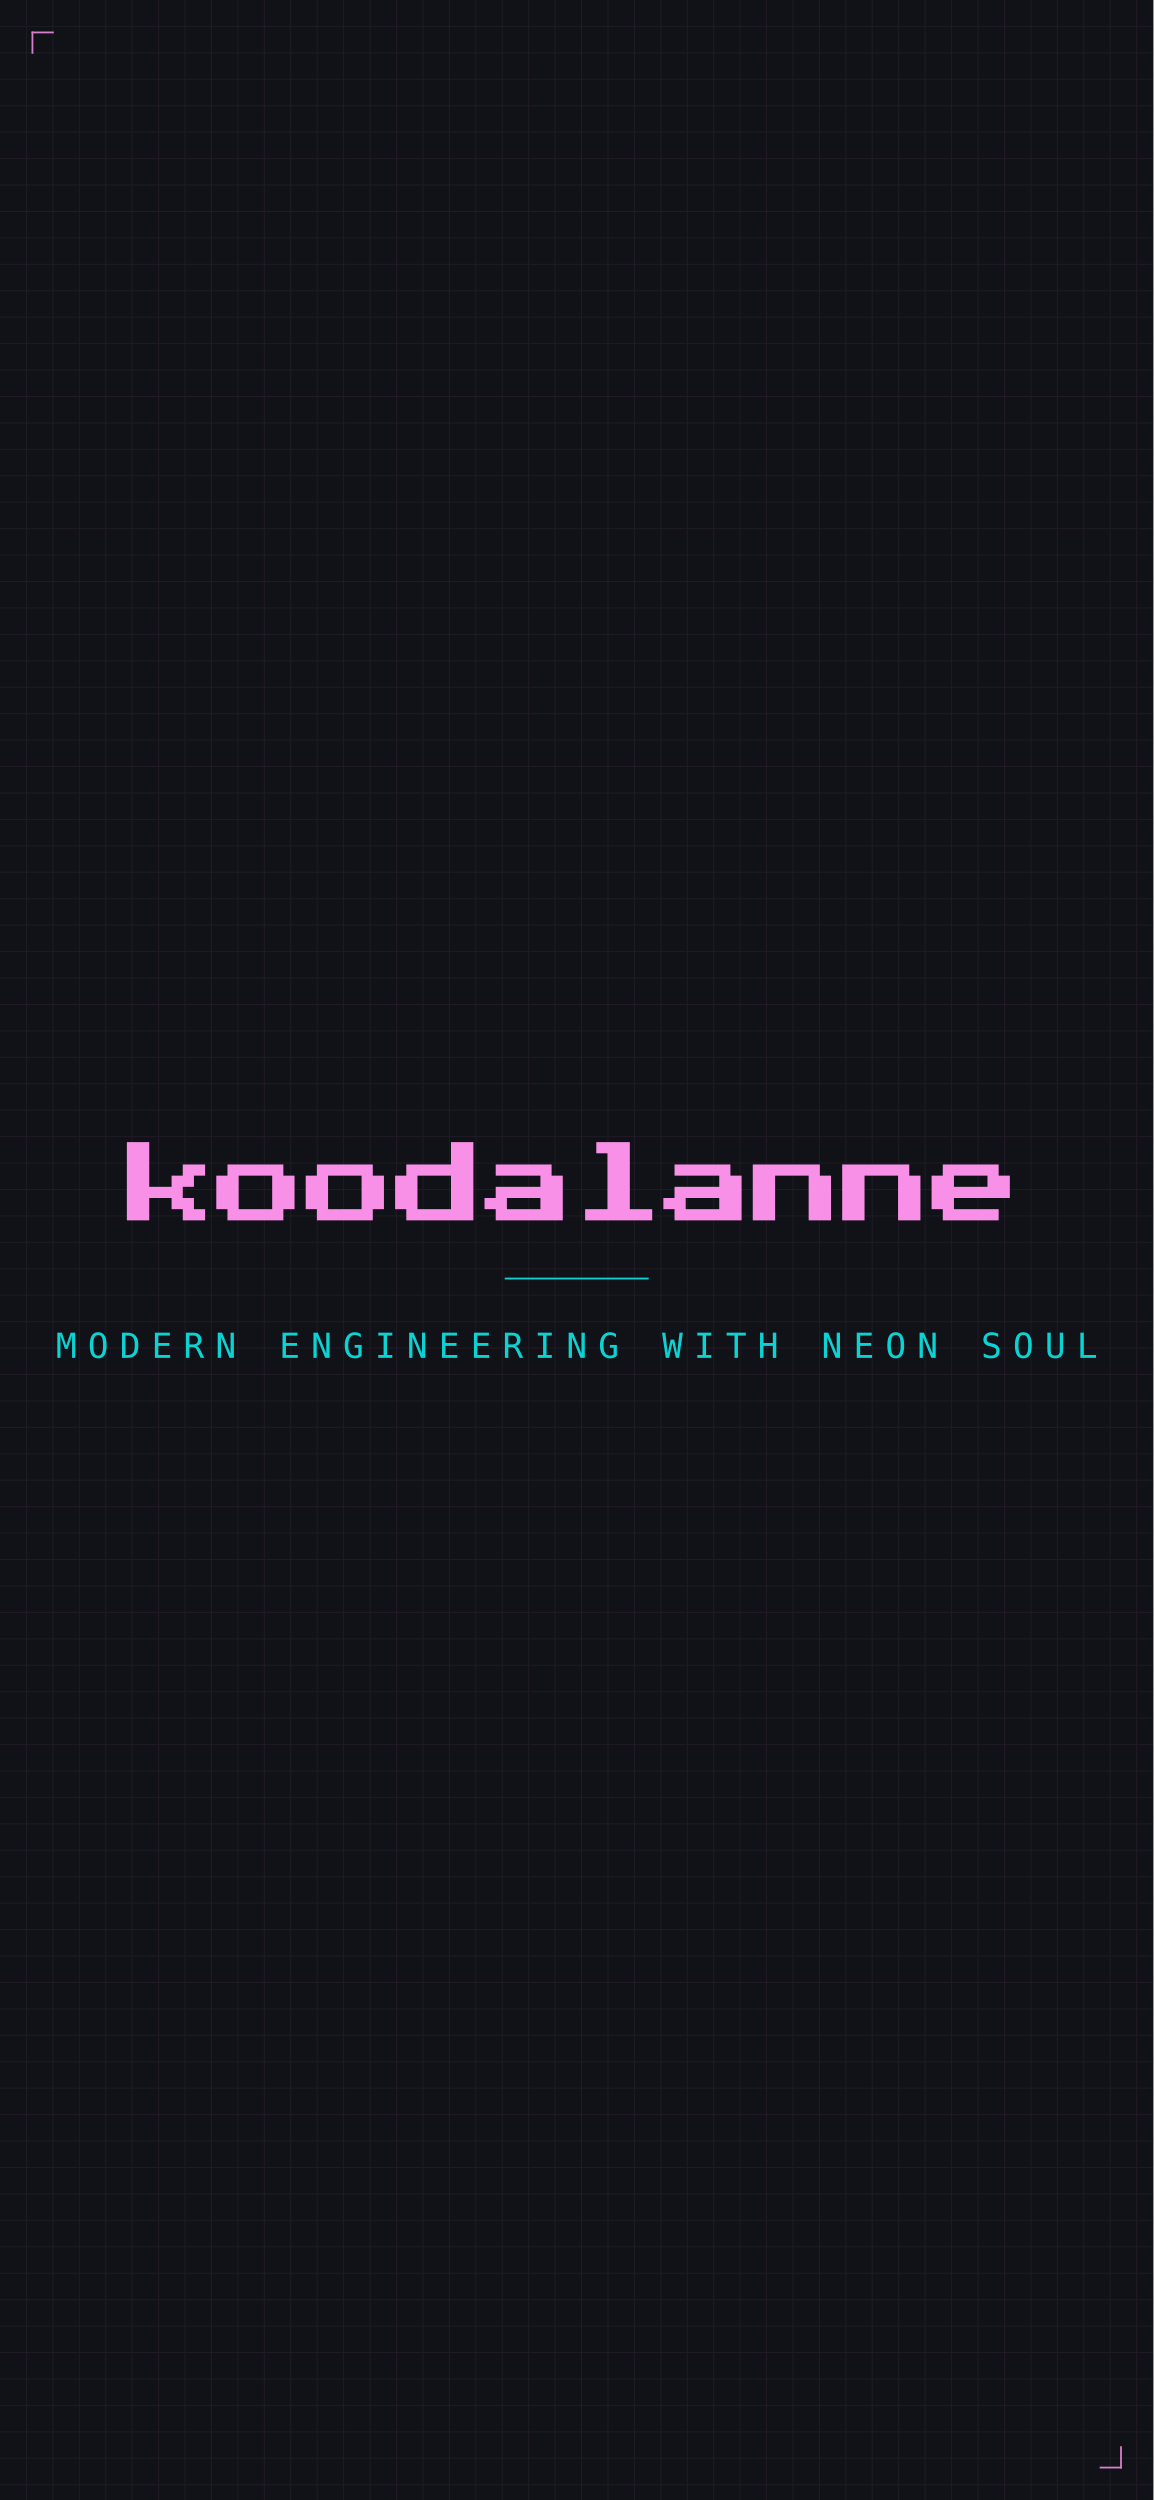
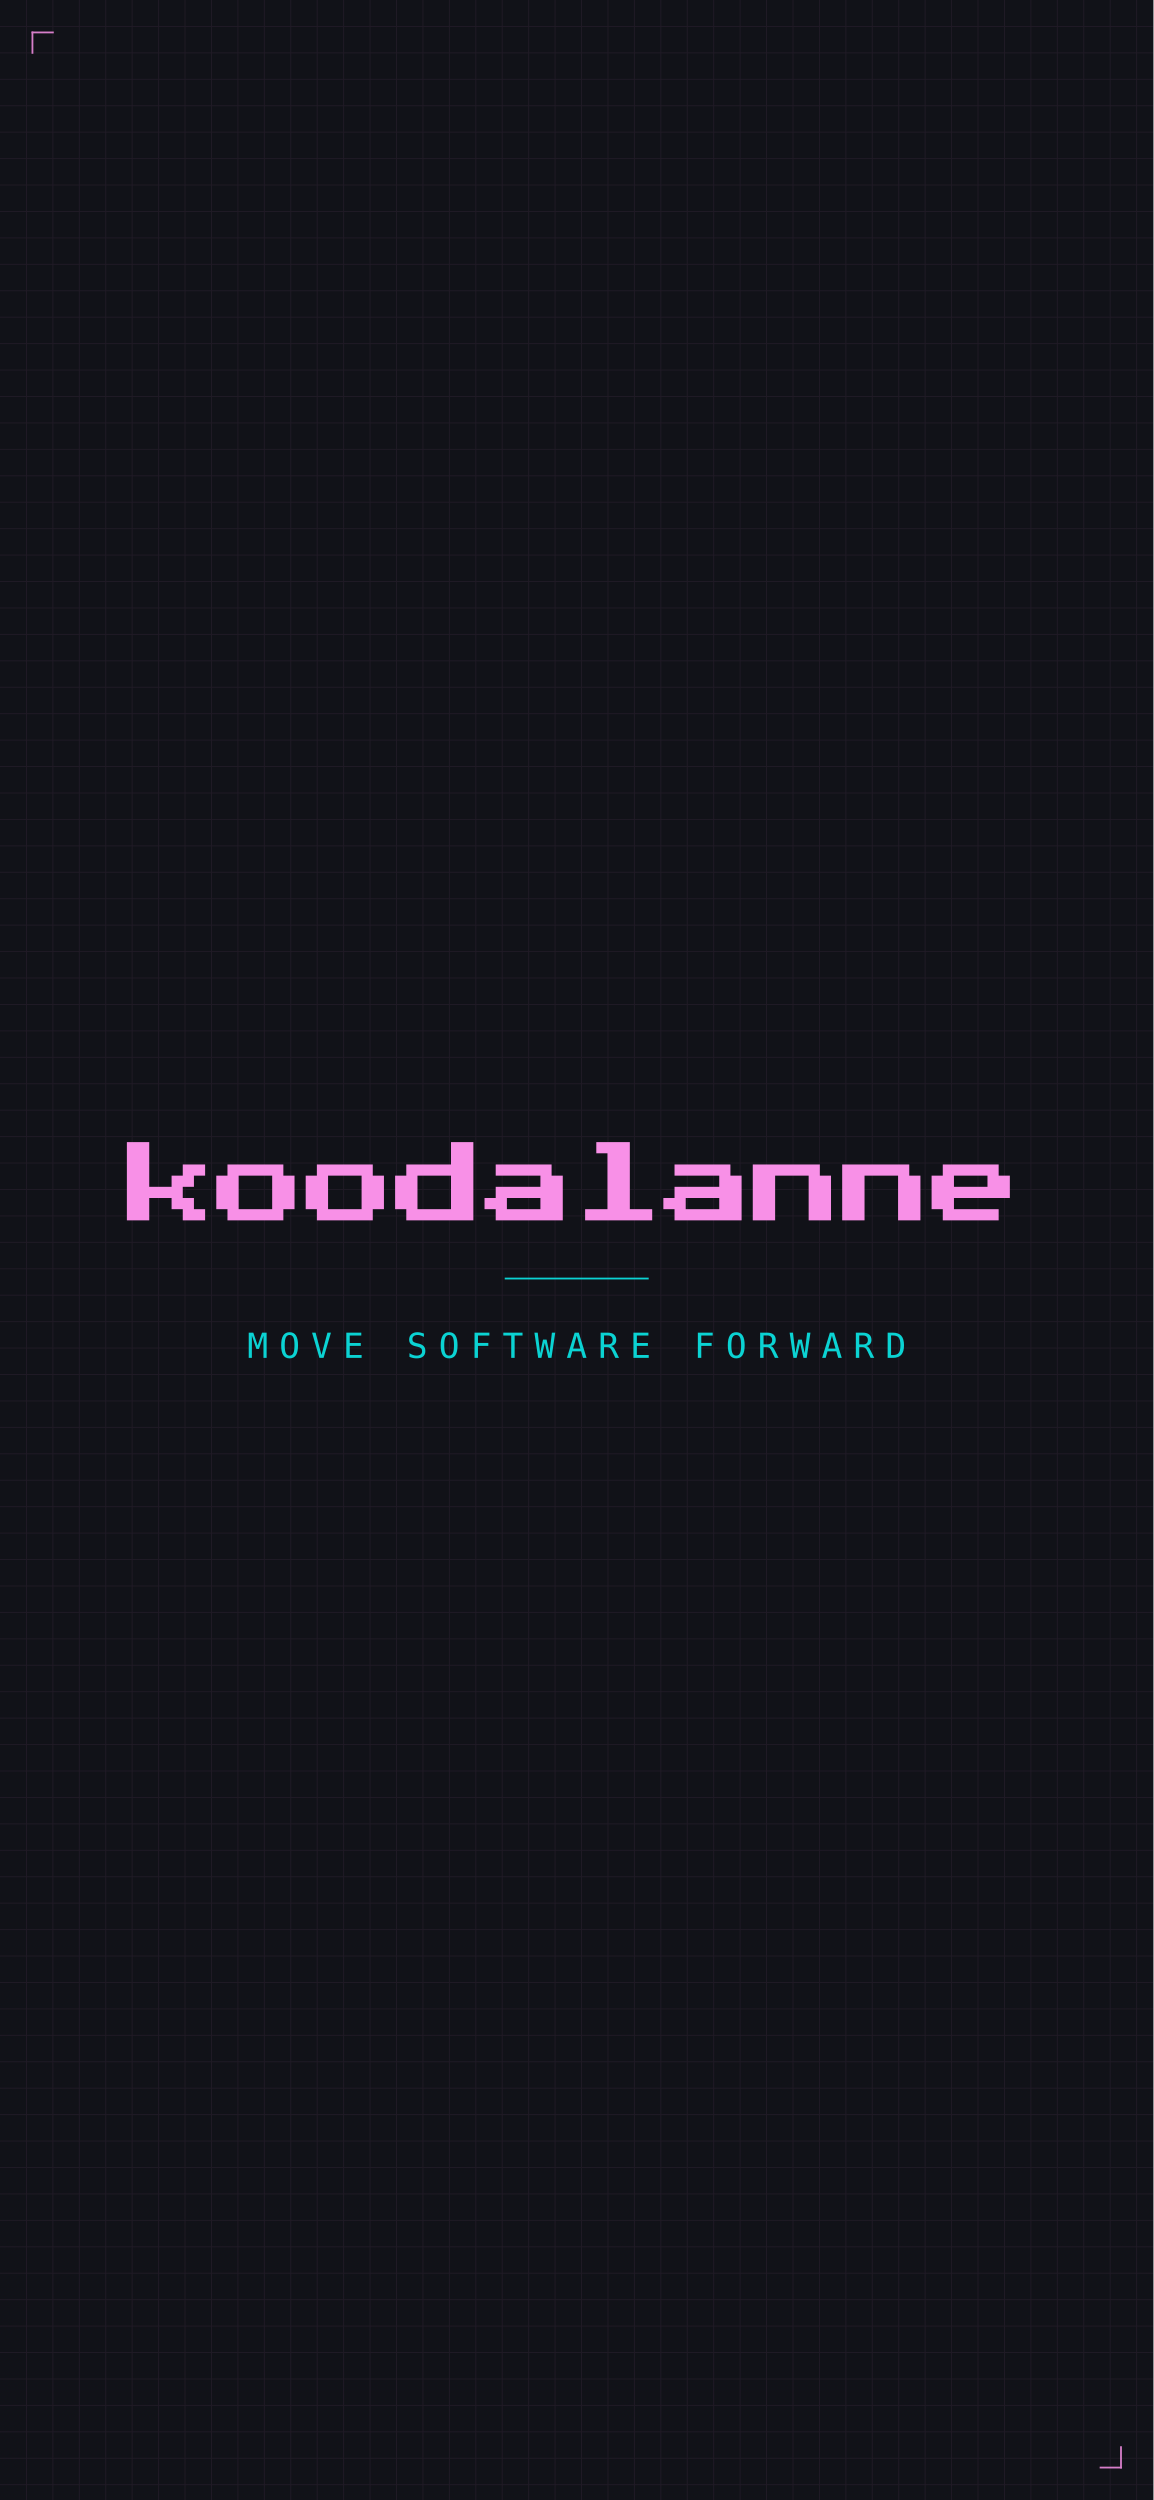
<svg xmlns="http://www.w3.org/2000/svg" viewBox="0 0 1290 2796" width="1290" height="2796" role="img" aria-label="koodalanne wallpaper — grid + slogan">
  <rect width="1290" height="2796" fill="#111218" />
  <g stroke="#f890e7" stroke-width="1" opacity="0.07">
    <line x1="29.56" y1="0" x2="29.56" y2="2796" />
    <line x1="59.13" y1="0" x2="59.13" y2="2796" />
    <line x1="88.69" y1="0" x2="88.69" y2="2796" />
    <line x1="118.25" y1="0" x2="118.25" y2="2796" />
    <line x1="147.81" y1="0" x2="147.81" y2="2796" />
    <line x1="177.38" y1="0" x2="177.38" y2="2796" />
    <line x1="206.94" y1="0" x2="206.94" y2="2796" />
    <line x1="236.5" y1="0" x2="236.5" y2="2796" />
    <line x1="266.06" y1="0" x2="266.06" y2="2796" />
    <line x1="295.63" y1="0" x2="295.63" y2="2796" />
    <line x1="325.19" y1="0" x2="325.19" y2="2796" />
    <line x1="354.75" y1="0" x2="354.75" y2="2796" />
    <line x1="384.31" y1="0" x2="384.31" y2="2796" />
    <line x1="413.88" y1="0" x2="413.88" y2="2796" />
    <line x1="443.44" y1="0" x2="443.44" y2="2796" />
    <line x1="473" y1="0" x2="473" y2="2796" />
    <line x1="502.56" y1="0" x2="502.56" y2="2796" />
    <line x1="532.13" y1="0" x2="532.13" y2="2796" />
    <line x1="561.69" y1="0" x2="561.69" y2="2796" />
    <line x1="591.25" y1="0" x2="591.25" y2="2796" />
    <line x1="620.81" y1="0" x2="620.81" y2="2796" />
    <line x1="650.38" y1="0" x2="650.38" y2="2796" />
    <line x1="679.94" y1="0" x2="679.94" y2="2796" />
    <line x1="709.5" y1="0" x2="709.5" y2="2796" />
    <line x1="739.06" y1="0" x2="739.06" y2="2796" />
    <line x1="768.63" y1="0" x2="768.63" y2="2796" />
    <line x1="798.19" y1="0" x2="798.19" y2="2796" />
    <line x1="827.75" y1="0" x2="827.75" y2="2796" />
    <line x1="857.31" y1="0" x2="857.31" y2="2796" />
    <line x1="886.88" y1="0" x2="886.88" y2="2796" />
    <line x1="916.44" y1="0" x2="916.44" y2="2796" />
    <line x1="946" y1="0" x2="946" y2="2796" />
    <line x1="975.56" y1="0" x2="975.56" y2="2796" />
    <line x1="1005.13" y1="0" x2="1005.13" y2="2796" />
    <line x1="1034.69" y1="0" x2="1034.69" y2="2796" />
    <line x1="1064.25" y1="0" x2="1064.25" y2="2796" />
    <line x1="1093.81" y1="0" x2="1093.81" y2="2796" />
    <line x1="1123.38" y1="0" x2="1123.38" y2="2796" />
    <line x1="1152.94" y1="0" x2="1152.94" y2="2796" />
    <line x1="1182.5" y1="0" x2="1182.5" y2="2796" />
    <line x1="1212.06" y1="0" x2="1212.06" y2="2796" />
    <line x1="1241.63" y1="0" x2="1241.63" y2="2796" />
    <line x1="1271.19" y1="0" x2="1271.19" y2="2796" />
    <line x1="0" y1="29.56" x2="1290" y2="29.56" />
    <line x1="0" y1="59.13" x2="1290" y2="59.13" />
    <line x1="0" y1="88.69" x2="1290" y2="88.69" />
    <line x1="0" y1="118.25" x2="1290" y2="118.25" />
    <line x1="0" y1="147.81" x2="1290" y2="147.81" />
    <line x1="0" y1="177.38" x2="1290" y2="177.38" />
    <line x1="0" y1="206.94" x2="1290" y2="206.94" />
    <line x1="0" y1="236.5" x2="1290" y2="236.5" />
    <line x1="0" y1="266.06" x2="1290" y2="266.06" />
    <line x1="0" y1="295.63" x2="1290" y2="295.63" />
    <line x1="0" y1="325.19" x2="1290" y2="325.19" />
    <line x1="0" y1="354.75" x2="1290" y2="354.75" />
    <line x1="0" y1="384.31" x2="1290" y2="384.31" />
    <line x1="0" y1="413.88" x2="1290" y2="413.88" />
    <line x1="0" y1="443.44" x2="1290" y2="443.44" />
    <line x1="0" y1="473" x2="1290" y2="473" />
    <line x1="0" y1="502.56" x2="1290" y2="502.56" />
    <line x1="0" y1="532.13" x2="1290" y2="532.13" />
    <line x1="0" y1="561.69" x2="1290" y2="561.69" />
    <line x1="0" y1="591.25" x2="1290" y2="591.25" />
    <line x1="0" y1="620.81" x2="1290" y2="620.81" />
    <line x1="0" y1="650.38" x2="1290" y2="650.38" />
    <line x1="0" y1="679.94" x2="1290" y2="679.94" />
    <line x1="0" y1="709.5" x2="1290" y2="709.5" />
    <line x1="0" y1="739.06" x2="1290" y2="739.06" />
    <line x1="0" y1="768.63" x2="1290" y2="768.63" />
    <line x1="0" y1="798.19" x2="1290" y2="798.19" />
    <line x1="0" y1="827.75" x2="1290" y2="827.75" />
    <line x1="0" y1="857.31" x2="1290" y2="857.31" />
    <line x1="0" y1="886.88" x2="1290" y2="886.88" />
    <line x1="0" y1="916.44" x2="1290" y2="916.44" />
    <line x1="0" y1="946" x2="1290" y2="946" />
    <line x1="0" y1="975.56" x2="1290" y2="975.56" />
    <line x1="0" y1="1005.13" x2="1290" y2="1005.13" />
    <line x1="0" y1="1034.69" x2="1290" y2="1034.69" />
    <line x1="0" y1="1064.25" x2="1290" y2="1064.25" />
    <line x1="0" y1="1093.81" x2="1290" y2="1093.81" />
    <line x1="0" y1="1123.38" x2="1290" y2="1123.38" />
    <line x1="0" y1="1152.94" x2="1290" y2="1152.94" />
    <line x1="0" y1="1182.5" x2="1290" y2="1182.5" />
    <line x1="0" y1="1212.06" x2="1290" y2="1212.06" />
    <line x1="0" y1="1241.63" x2="1290" y2="1241.63" />
    <line x1="0" y1="1271.19" x2="1290" y2="1271.19" />
    <line x1="0" y1="1300.75" x2="1290" y2="1300.75" />
    <line x1="0" y1="1330.31" x2="1290" y2="1330.31" />
    <line x1="0" y1="1359.88" x2="1290" y2="1359.88" />
    <line x1="0" y1="1389.44" x2="1290" y2="1389.44" />
    <line x1="0" y1="1419" x2="1290" y2="1419" />
    <line x1="0" y1="1448.56" x2="1290" y2="1448.56" />
    <line x1="0" y1="1478.13" x2="1290" y2="1478.13" />
    <line x1="0" y1="1507.69" x2="1290" y2="1507.69" />
    <line x1="0" y1="1537.25" x2="1290" y2="1537.25" />
    <line x1="0" y1="1566.81" x2="1290" y2="1566.81" />
    <line x1="0" y1="1596.38" x2="1290" y2="1596.38" />
    <line x1="0" y1="1625.94" x2="1290" y2="1625.94" />
    <line x1="0" y1="1655.5" x2="1290" y2="1655.5" />
    <line x1="0" y1="1685.06" x2="1290" y2="1685.06" />
    <line x1="0" y1="1714.63" x2="1290" y2="1714.63" />
    <line x1="0" y1="1744.19" x2="1290" y2="1744.19" />
    <line x1="0" y1="1773.75" x2="1290" y2="1773.75" />
    <line x1="0" y1="1803.31" x2="1290" y2="1803.31" />
    <line x1="0" y1="1832.88" x2="1290" y2="1832.88" />
    <line x1="0" y1="1862.44" x2="1290" y2="1862.44" />
    <line x1="0" y1="1892" x2="1290" y2="1892" />
    <line x1="0" y1="1921.56" x2="1290" y2="1921.56" />
    <line x1="0" y1="1951.13" x2="1290" y2="1951.13" />
    <line x1="0" y1="1980.69" x2="1290" y2="1980.69" />
    <line x1="0" y1="2010.25" x2="1290" y2="2010.25" />
    <line x1="0" y1="2039.81" x2="1290" y2="2039.81" />
    <line x1="0" y1="2069.38" x2="1290" y2="2069.38" />
    <line x1="0" y1="2098.94" x2="1290" y2="2098.94" />
    <line x1="0" y1="2128.5" x2="1290" y2="2128.5" />
    <line x1="0" y1="2158.06" x2="1290" y2="2158.06" />
    <line x1="0" y1="2187.63" x2="1290" y2="2187.63" />
    <line x1="0" y1="2217.19" x2="1290" y2="2217.19" />
    <line x1="0" y1="2246.75" x2="1290" y2="2246.75" />
    <line x1="0" y1="2276.31" x2="1290" y2="2276.31" />
    <line x1="0" y1="2305.88" x2="1290" y2="2305.88" />
    <line x1="0" y1="2335.44" x2="1290" y2="2335.44" />
    <line x1="0" y1="2365" x2="1290" y2="2365" />
    <line x1="0" y1="2394.56" x2="1290" y2="2394.56" />
    <line x1="0" y1="2424.13" x2="1290" y2="2424.13" />
    <line x1="0" y1="2453.69" x2="1290" y2="2453.69" />
    <line x1="0" y1="2483.25" x2="1290" y2="2483.25" />
    <line x1="0" y1="2512.81" x2="1290" y2="2512.81" />
    <line x1="0" y1="2542.38" x2="1290" y2="2542.38" />
    <line x1="0" y1="2571.94" x2="1290" y2="2571.94" />
    <line x1="0" y1="2601.5" x2="1290" y2="2601.5" />
    <line x1="0" y1="2631.06" x2="1290" y2="2631.06" />
    <line x1="0" y1="2660.63" x2="1290" y2="2660.63" />
    <line x1="0" y1="2690.19" x2="1290" y2="2690.19" />
    <line x1="0" y1="2719.75" x2="1290" y2="2719.75" />
    <line x1="0" y1="2749.31" x2="1290" y2="2749.31" />
    <line x1="0" y1="2778.88" x2="1290" y2="2778.88" />
  </g>
  <g transform="translate(141.9,1277.34) scale(0.1)" fill="#f890e7">
    <g transform="translate(0,1000) scale(1,-1)">
      <path transform="translate(0,0)" d="M0 125V1000H250V500H500V625H625V750H875V625H750V500H625V375H750V250H875V125H625V250H500V375H250V125Z" />
      <path transform="translate(1000,0)" d="M125 125V250H0V625H125V750H750V625H875V250H750V125ZM250 250H625V625H250Z" />
      <path transform="translate(2000,0)" d="M125 125V250H0V625H125V750H750V625H875V250H750V125ZM250 250H625V625H250Z" />
      <path transform="translate(3000,0)" d="M125 125V250H0V625H125V750H625V1000H875V125ZM250 250H625V625H250Z" />
      <path transform="translate(4000,0)" d="M125 125V250H0V375H125V500H625V625H125V750H750V625H875V125ZM250 250H625V375H250Z" />
      <path transform="translate(5000,0)" d="M125 125V250H375V875H250V1000H625V250H875V125Z" />
      <path transform="translate(6000,0)" d="M125 125V250H0V375H125V500H625V625H125V750H750V625H875V125ZM250 250H625V375H250Z" />
      <path transform="translate(7000,0)" d="M0 125V750H750V625H875V125H625V625H250V125Z" />
      <path transform="translate(8000,0)" d="M0 125V750H750V625H875V125H625V625H250V125Z" />
      <path transform="translate(9000,0)" d="M125 125V250H0V625H125V750H750V625H875V375H250V250H750V125ZM250 500H625V625H250Z" />
    </g>
  </g>
  <rect x="564.5" y="1428.91" width="160.99" height="2.02" fill="#0bd3d3" />
-   <text x="645" y="1518.66" text-anchor="middle" font-family="'JetBrains Mono', monospace" font-size="38.7" letter-spacing="12.38" fill="#0bd3d3">MODERN ENGINEERING WITH NEON SOUL</text>
+   <text x="645" y="1518.66" text-anchor="middle" font-family="'JetBrains Mono', monospace" font-size="38.7" letter-spacing="12.38" fill="#0bd3d3">MOVE SOFTWARE FORWARD</text>
  <g opacity="0.85">
    <line x1="36.28" y1="36.28" x2="59.13" y2="36.28" stroke="#f890e7" stroke-width="2.02" stroke-linecap="square" />
    <line x1="36.28" y1="36.28" x2="36.28" y2="59.13" stroke="#f890e7" stroke-width="2.02" stroke-linecap="square" />
    <line x1="1253.72" y1="2759.72" x2="1230.88" y2="2759.72" stroke="#f890e7" stroke-width="2.02" stroke-linecap="square" />
    <line x1="1253.72" y1="2759.72" x2="1253.72" y2="2736.88" stroke="#f890e7" stroke-width="2.02" stroke-linecap="square" />
  </g>
</svg>
